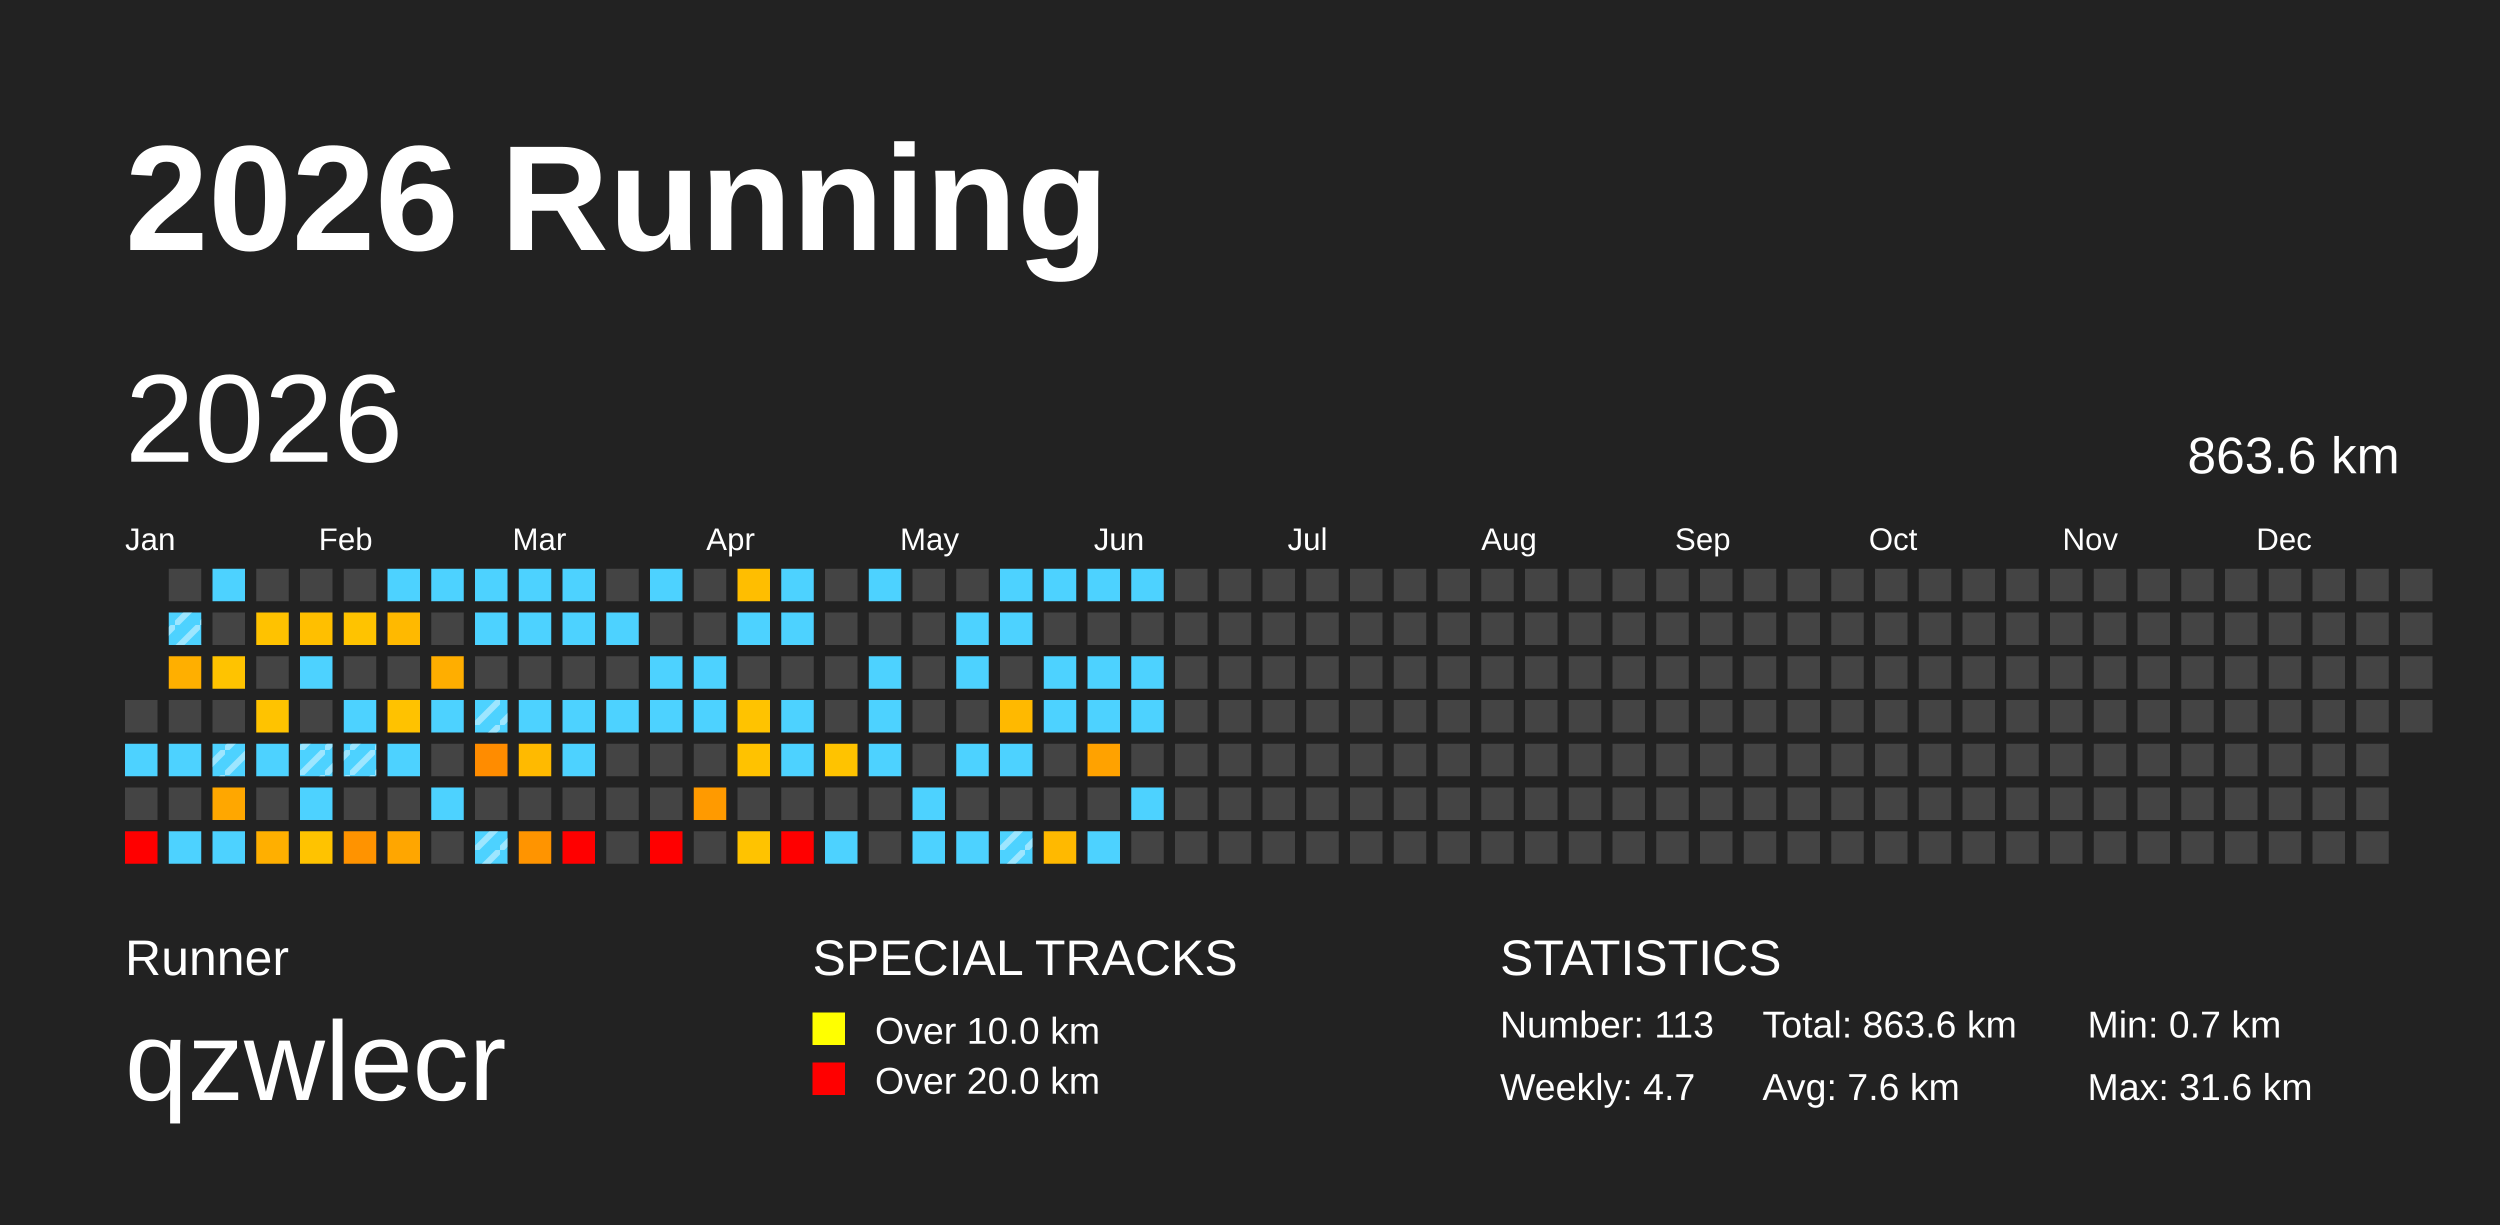
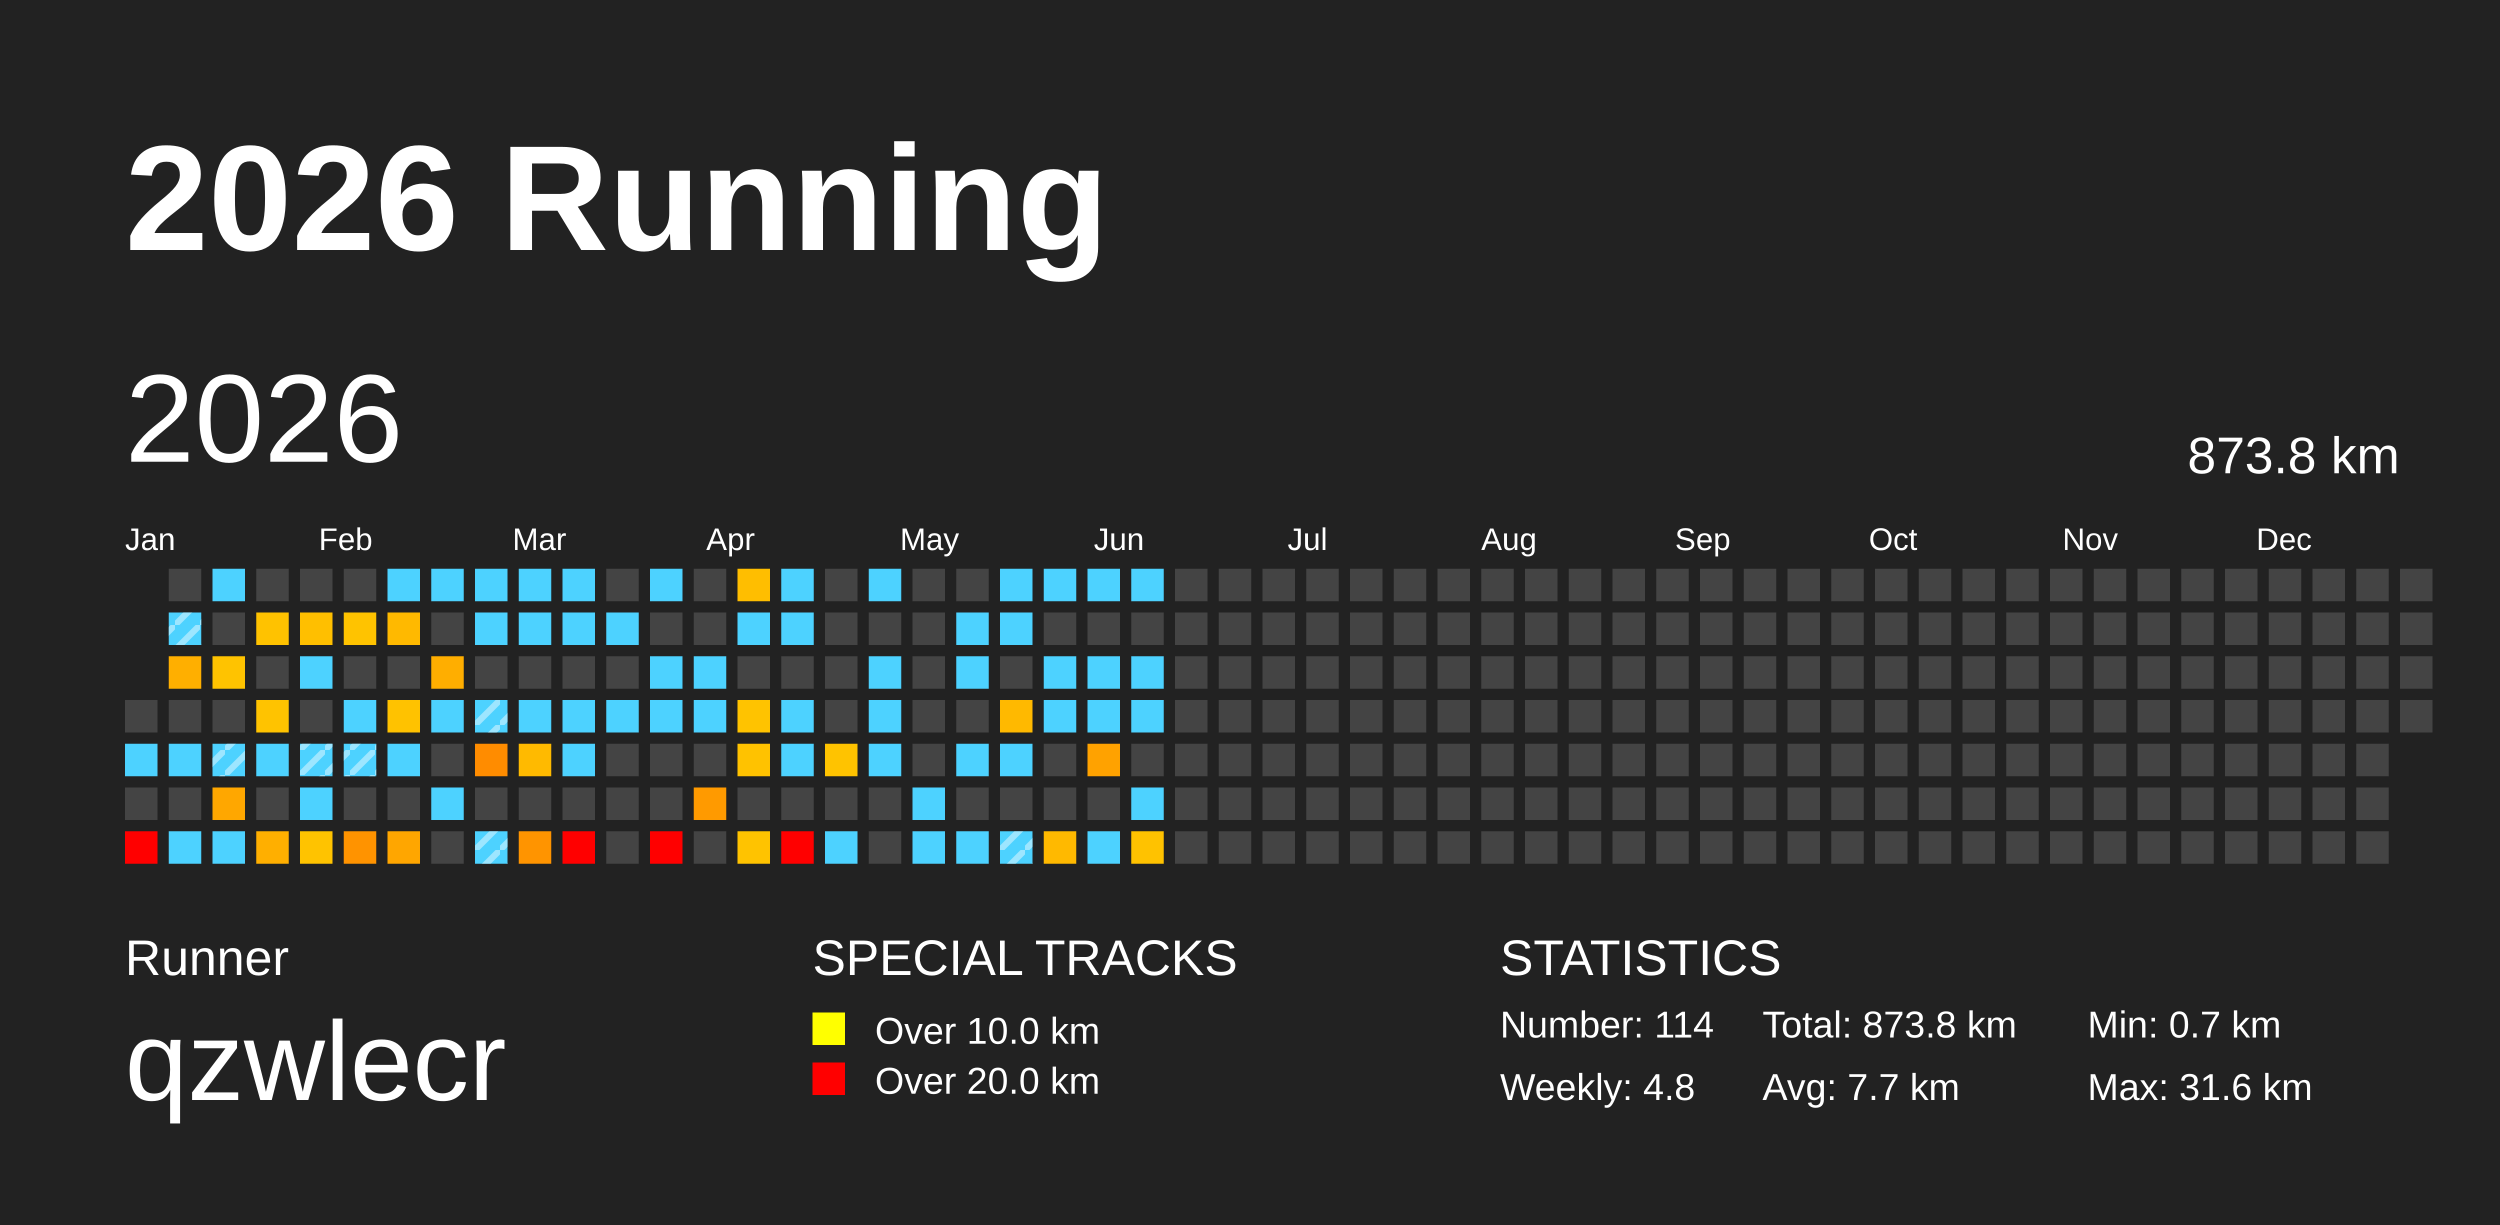
<svg xmlns="http://www.w3.org/2000/svg" baseProfile="full" height="98mm" version="1.1" viewBox="0,0,200,98" width="200mm">
  <defs>
    <pattern height="2" id="indoor-stripe" patternUnits="userSpaceOnUse" width="2">
      <line stroke="white" stroke-opacity="0.45" stroke-width="0.5" x1="0" x2="2" y1="2" y2="0" />
    </pattern>
  </defs>
  <rect fill="#222222" height="98" width="200" x="0" y="0" />
  <text fill="#FFFFFF" style="font-size:12px; font-family:Arial; font-weight:bold;" x="10" y="20">2026 Running</text>
  <text fill="#FFFFFF" style="font-size:4px; font-family:Arial" x="10" y="78">Runner</text>
  <text fill="#FFFFFF" style="font-size:9px; font-family:Arial" x="10" y="88">qzwlecr</text>
  <text fill="#FFFFFF" style="font-size:4px; font-family:Arial" x="65" y="78">SPECIAL TRACKS</text>
  <rect fill="yellow" height="2.6" width="2.6" x="65" y="81" />
  <text fill="#FFFFFF" style="font-size:3px; font-family:Arial" x="70" y="83.5">Over 10.0 km</text>
  <rect fill="red" height="2.6" width="2.6" x="65" y="85" />
  <text fill="#FFFFFF" style="font-size:3px; font-family:Arial" x="70" y="87.5">Over 20.0 km</text>
  <text fill="#FFFFFF" style="font-size:4px; font-family:Arial" x="120" y="78">STATISTICS</text>
-   <text fill="#FFFFFF" style="font-size:3px; font-family:Arial" x="120" y="83">Number: 113</text>
-   <text fill="#FFFFFF" style="font-size:3px; font-family:Arial" x="120" y="88">Weekly: 4.7</text>
-   <text fill="#FFFFFF" style="font-size:3px; font-family:Arial" x="141" y="83">Total: 863.6 km</text>
-   <text fill="#FFFFFF" style="font-size:3px; font-family:Arial" x="141" y="88">Avg: 7.6 km</text>
+   <text fill="#FFFFFF" style="font-size:3px; font-family:Arial" x="120" y="83">Number: 114</text>
+   <text fill="#FFFFFF" style="font-size:3px; font-family:Arial" x="120" y="88">Weekly: 4.8</text>
+   <text fill="#FFFFFF" style="font-size:3px; font-family:Arial" x="141" y="83">Total: 873.8 km</text>
+   <text fill="#FFFFFF" style="font-size:3px; font-family:Arial" x="141" y="88">Avg: 7.7 km</text>
  <text fill="#FFFFFF" style="font-size:3px; font-family:Arial" x="167" y="83">Min: 0.7 km</text>
  <text fill="#FFFFFF" style="font-size:3px; font-family:Arial" x="167" y="88">Max: 31.6 km</text>
  <text dominant-baseline="hanging" fill="#FFFFFF" style="font-size:10.0px; font-family:Arial;" x="10" y="30">2026</text>
-   <text dominant-baseline="hanging" fill="#FFFFFF" style="font-size:4.125px; font-family:Arial;" x="175" y="35">863.6 km</text>
+   <text dominant-baseline="hanging" fill="#FFFFFF" style="font-size:4.125px; font-family:Arial;" x="175" y="35">873.8 km</text>
  <text fill="#FFFFFF" style="font-size:2.5px; font-family:Arial" x="10.0" y="44">Jan</text>
  <text fill="#FFFFFF" style="font-size:2.5px; font-family:Arial" x="25.5" y="44">Feb</text>
  <text fill="#FFFFFF" style="font-size:2.5px; font-family:Arial" x="41.0" y="44">Mar</text>
  <text fill="#FFFFFF" style="font-size:2.5px; font-family:Arial" x="56.5" y="44">Apr</text>
  <text fill="#FFFFFF" style="font-size:2.5px; font-family:Arial" x="72.0" y="44">May</text>
  <text fill="#FFFFFF" style="font-size:2.5px; font-family:Arial" x="87.5" y="44">Jun</text>
  <text fill="#FFFFFF" style="font-size:2.5px; font-family:Arial" x="103.0" y="44">Jul</text>
  <text fill="#FFFFFF" style="font-size:2.5px; font-family:Arial" x="118.5" y="44">Aug</text>
  <text fill="#FFFFFF" style="font-size:2.5px; font-family:Arial" x="134.0" y="44">Sep</text>
  <text fill="#FFFFFF" style="font-size:2.5px; font-family:Arial" x="149.5" y="44">Oct</text>
  <text fill="#FFFFFF" style="font-size:2.5px; font-family:Arial" x="165.0" y="44">Nov</text>
  <text fill="#FFFFFF" style="font-size:2.5px; font-family:Arial" x="180.5" y="44">Dec</text>
  <rect fill="#444444" height="2.6" width="2.6" x="10.0" y="56.0" />
  <rect fill="#4dd2ff" height="2.6" width="2.6" x="10.0" y="59.5" />
  <rect fill="#444444" height="2.6" width="2.6" x="10.0" y="63.0" />
  <rect fill="red" height="2.6" width="2.6" x="10.0" y="66.5" />
  <rect fill="#444444" height="2.6" width="2.6" x="13.5" y="45.5" />
  <rect fill="#4dd2ff" height="2.6" width="2.6" x="13.5" y="49.0" />
  <rect fill="url(#indoor-stripe)" height="2.6" style="pointer-events: none;" width="2.6" x="13.5" y="49.0" />
  <rect fill="#ffaf00" height="2.6" width="2.6" x="13.5" y="52.5" />
  <rect fill="#444444" height="2.6" width="2.6" x="13.5" y="56.0" />
  <rect fill="#4dd2ff" height="2.6" width="2.6" x="13.5" y="59.5" />
  <rect fill="#444444" height="2.6" width="2.6" x="13.5" y="63.0" />
  <rect fill="#4dd2ff" height="2.6" width="2.6" x="13.5" y="66.5" />
  <rect fill="#4dd2ff" height="2.6" width="2.6" x="17.0" y="45.5" />
  <rect fill="#444444" height="2.6" width="2.6" x="17.0" y="49.0" />
  <rect fill="#ffc300" height="2.6" width="2.6" x="17.0" y="52.5" />
  <rect fill="#444444" height="2.6" width="2.6" x="17.0" y="56.0" />
  <rect fill="#4dd2ff" height="2.6" width="2.6" x="17.0" y="59.5" />
  <rect fill="url(#indoor-stripe)" height="2.6" style="pointer-events: none;" width="2.6" x="17.0" y="59.5" />
  <rect fill="#ffa700" height="2.6" width="2.6" x="17.0" y="63.0" />
  <rect fill="#4dd2ff" height="2.6" width="2.6" x="17.0" y="66.5" />
  <rect fill="#444444" height="2.6" width="2.6" x="20.5" y="45.5" />
  <rect fill="#ffc200" height="2.6" width="2.6" x="20.5" y="49.0" />
  <rect fill="#444444" height="2.6" width="2.6" x="20.5" y="52.5" />
  <rect fill="#ffc300" height="2.6" width="2.6" x="20.5" y="56.0" />
  <rect fill="#4dd2ff" height="2.6" width="2.6" x="20.5" y="59.5" />
  <rect fill="#444444" height="2.6" width="2.6" x="20.5" y="63.0" />
  <rect fill="#ffaf00" height="2.6" width="2.6" x="20.5" y="66.5" />
  <rect fill="#444444" height="2.6" width="2.6" x="24.0" y="45.5" />
  <rect fill="#ffbf00" height="2.6" width="2.6" x="24.0" y="49.0" />
  <rect fill="#4dd2ff" height="2.6" width="2.6" x="24.0" y="52.5" />
  <rect fill="#444444" height="2.6" width="2.6" x="24.0" y="56.0" />
  <rect fill="#4dd2ff" height="2.6" width="2.6" x="24.0" y="59.5" />
  <rect fill="url(#indoor-stripe)" height="2.6" style="pointer-events: none;" width="2.6" x="24.0" y="59.5" />
  <rect fill="#4dd2ff" height="2.6" width="2.6" x="24.0" y="63.0" />
  <rect fill="#ffc300" height="2.6" width="2.6" x="24.0" y="66.5" />
  <rect fill="#444444" height="2.6" width="2.6" x="27.5" y="45.5" />
  <rect fill="#ffc300" height="2.6" width="2.6" x="27.5" y="49.0" />
  <rect fill="#444444" height="2.6" width="2.6" x="27.5" y="52.5" />
  <rect fill="#4dd2ff" height="2.6" width="2.6" x="27.5" y="56.0" />
  <rect fill="#4dd2ff" height="2.6" width="2.6" x="27.5" y="59.5" />
  <rect fill="url(#indoor-stripe)" height="2.6" style="pointer-events: none;" width="2.6" x="27.5" y="59.5" />
  <rect fill="#444444" height="2.6" width="2.6" x="27.5" y="63.0" />
  <rect fill="#ff9300" height="2.6" width="2.6" x="27.5" y="66.5" />
  <rect fill="#4dd2ff" height="2.6" width="2.6" x="31.0" y="45.5" />
  <rect fill="#ffb900" height="2.6" width="2.6" x="31.0" y="49.0" />
  <rect fill="#444444" height="2.6" width="2.6" x="31.0" y="52.5" />
  <rect fill="#ffc200" height="2.6" width="2.6" x="31.0" y="56.0" />
  <rect fill="#4dd2ff" height="2.6" width="2.6" x="31.0" y="59.5" />
  <rect fill="#444444" height="2.6" width="2.6" x="31.0" y="63.0" />
  <rect fill="#ffa600" height="2.6" width="2.6" x="31.0" y="66.5" />
  <rect fill="#4dd2ff" height="2.6" width="2.6" x="34.5" y="45.5" />
  <rect fill="#444444" height="2.6" width="2.6" x="34.5" y="49.0" />
  <rect fill="#ffae00" height="2.6" width="2.6" x="34.5" y="52.5" />
  <rect fill="#4dd2ff" height="2.6" width="2.6" x="34.5" y="56.0" />
  <rect fill="#444444" height="2.6" width="2.6" x="34.5" y="59.5" />
  <rect fill="#4dd2ff" height="2.6" width="2.6" x="34.5" y="63.0" />
  <rect fill="#444444" height="2.6" width="2.6" x="34.5" y="66.5" />
  <rect fill="#4dd2ff" height="2.6" width="2.6" x="38.0" y="45.5" />
  <rect fill="#4dd2ff" height="2.6" width="2.6" x="38.0" y="49.0" />
  <rect fill="#444444" height="2.6" width="2.6" x="38.0" y="52.5" />
  <rect fill="#4dd2ff" height="2.6" width="2.6" x="38.0" y="56.0" />
  <rect fill="url(#indoor-stripe)" height="2.6" style="pointer-events: none;" width="2.6" x="38.0" y="56.0" />
  <rect fill="#ff8c00" height="2.6" width="2.6" x="38.0" y="59.5" />
  <rect fill="#444444" height="2.6" width="2.6" x="38.0" y="63.0" />
  <rect fill="#4dd2ff" height="2.6" width="2.6" x="38.0" y="66.5" />
  <rect fill="url(#indoor-stripe)" height="2.6" style="pointer-events: none;" width="2.6" x="38.0" y="66.5" />
  <rect fill="#4dd2ff" height="2.6" width="2.6" x="41.5" y="45.5" />
  <rect fill="#4dd2ff" height="2.6" width="2.6" x="41.5" y="49.0" />
  <rect fill="#444444" height="2.6" width="2.6" x="41.5" y="52.5" />
  <rect fill="#4dd2ff" height="2.6" width="2.6" x="41.5" y="56.0" />
  <rect fill="#ffba00" height="2.6" width="2.6" x="41.5" y="59.5" />
  <rect fill="#444444" height="2.6" width="2.6" x="41.5" y="63.0" />
  <rect fill="#ff9400" height="2.6" width="2.6" x="41.5" y="66.5" />
  <rect fill="#4dd2ff" height="2.6" width="2.6" x="45.0" y="45.5" />
  <rect fill="#4dd2ff" height="2.6" width="2.6" x="45.0" y="49.0" />
  <rect fill="#444444" height="2.6" width="2.6" x="45.0" y="52.5" />
  <rect fill="#4dd2ff" height="2.6" width="2.6" x="45.0" y="56.0" />
  <rect fill="#4dd2ff" height="2.6" width="2.6" x="45.0" y="59.5" />
  <rect fill="#444444" height="2.6" width="2.6" x="45.0" y="63.0" />
  <rect fill="red" height="2.6" width="2.6" x="45.0" y="66.5" />
  <rect fill="#444444" height="2.6" width="2.6" x="48.5" y="45.5" />
  <rect fill="#4dd2ff" height="2.6" width="2.6" x="48.5" y="49.0" />
  <rect fill="#444444" height="2.6" width="2.6" x="48.5" y="52.5" />
  <rect fill="#4dd2ff" height="2.6" width="2.6" x="48.5" y="56.0" />
  <rect fill="#444444" height="2.6" width="2.6" x="48.5" y="59.5" />
  <rect fill="#444444" height="2.6" width="2.6" x="48.5" y="63.0" />
  <rect fill="#444444" height="2.6" width="2.6" x="48.5" y="66.5" />
  <rect fill="#4dd2ff" height="2.6" width="2.6" x="52.0" y="45.5" />
  <rect fill="#444444" height="2.6" width="2.6" x="52.0" y="49.0" />
  <rect fill="#4dd2ff" height="2.6" width="2.6" x="52.0" y="52.5" />
  <rect fill="#4dd2ff" height="2.6" width="2.6" x="52.0" y="56.0" />
  <rect fill="#444444" height="2.6" width="2.6" x="52.0" y="59.5" />
  <rect fill="#444444" height="2.6" width="2.6" x="52.0" y="63.0" />
  <rect fill="red" height="2.6" width="2.6" x="52.0" y="66.5" />
  <rect fill="#444444" height="2.6" width="2.6" x="55.5" y="45.5" />
  <rect fill="#444444" height="2.6" width="2.6" x="55.5" y="49.0" />
  <rect fill="#4dd2ff" height="2.6" width="2.6" x="55.5" y="52.5" />
  <rect fill="#4dd2ff" height="2.6" width="2.6" x="55.5" y="56.0" />
  <rect fill="#444444" height="2.6" width="2.6" x="55.5" y="59.5" />
  <rect fill="#ff9a00" height="2.6" width="2.6" x="55.5" y="63.0" />
  <rect fill="#444444" height="2.6" width="2.6" x="55.5" y="66.5" />
  <rect fill="#ffbe00" height="2.6" width="2.6" x="59.0" y="45.5" />
  <rect fill="#4dd2ff" height="2.6" width="2.6" x="59.0" y="49.0" />
  <rect fill="#444444" height="2.6" width="2.6" x="59.0" y="52.5" />
  <rect fill="#ffc300" height="2.6" width="2.6" x="59.0" y="56.0" />
  <rect fill="#ffc200" height="2.6" width="2.6" x="59.0" y="59.5" />
  <rect fill="#444444" height="2.6" width="2.6" x="59.0" y="63.0" />
  <rect fill="#ffc300" height="2.6" width="2.6" x="59.0" y="66.5" />
  <rect fill="#4dd2ff" height="2.6" width="2.6" x="62.5" y="45.5" />
  <rect fill="#4dd2ff" height="2.6" width="2.6" x="62.5" y="49.0" />
  <rect fill="#444444" height="2.6" width="2.6" x="62.5" y="52.5" />
  <rect fill="#4dd2ff" height="2.6" width="2.6" x="62.5" y="56.0" />
  <rect fill="#4dd2ff" height="2.6" width="2.6" x="62.5" y="59.5" />
  <rect fill="#444444" height="2.6" width="2.6" x="62.5" y="63.0" />
  <rect fill="red" height="2.6" width="2.6" x="62.5" y="66.5" />
  <rect fill="#444444" height="2.6" width="2.6" x="66.0" y="45.5" />
  <rect fill="#444444" height="2.6" width="2.6" x="66.0" y="49.0" />
  <rect fill="#444444" height="2.6" width="2.6" x="66.0" y="52.5" />
  <rect fill="#444444" height="2.6" width="2.6" x="66.0" y="56.0" />
  <rect fill="#ffc300" height="2.6" width="2.6" x="66.0" y="59.5" />
  <rect fill="#444444" height="2.6" width="2.6" x="66.0" y="63.0" />
  <rect fill="#4dd2ff" height="2.6" width="2.6" x="66.0" y="66.5" />
  <rect fill="#4dd2ff" height="2.6" width="2.6" x="69.5" y="45.5" />
  <rect fill="#444444" height="2.6" width="2.6" x="69.5" y="49.0" />
  <rect fill="#4dd2ff" height="2.6" width="2.6" x="69.5" y="52.5" />
  <rect fill="#4dd2ff" height="2.6" width="2.6" x="69.5" y="56.0" />
  <rect fill="#4dd2ff" height="2.6" width="2.6" x="69.5" y="59.5" />
  <rect fill="#444444" height="2.6" width="2.6" x="69.5" y="63.0" />
  <rect fill="#444444" height="2.6" width="2.6" x="69.5" y="66.5" />
  <rect fill="#444444" height="2.6" width="2.6" x="73.0" y="45.5" />
  <rect fill="#444444" height="2.6" width="2.6" x="73.0" y="49.0" />
  <rect fill="#444444" height="2.6" width="2.6" x="73.0" y="52.5" />
  <rect fill="#444444" height="2.6" width="2.6" x="73.0" y="56.0" />
  <rect fill="#444444" height="2.6" width="2.6" x="73.0" y="59.5" />
  <rect fill="#4dd2ff" height="2.6" width="2.6" x="73.0" y="63.0" />
  <rect fill="#4dd2ff" height="2.6" width="2.6" x="73.0" y="66.5" />
  <rect fill="#444444" height="2.6" width="2.6" x="76.5" y="45.5" />
  <rect fill="#4dd2ff" height="2.6" width="2.6" x="76.5" y="49.0" />
  <rect fill="#4dd2ff" height="2.6" width="2.6" x="76.5" y="52.5" />
  <rect fill="#444444" height="2.6" width="2.6" x="76.5" y="56.0" />
  <rect fill="#4dd2ff" height="2.6" width="2.6" x="76.5" y="59.5" />
  <rect fill="#444444" height="2.6" width="2.6" x="76.5" y="63.0" />
  <rect fill="#4dd2ff" height="2.6" width="2.6" x="76.5" y="66.5" />
  <rect fill="#4dd2ff" height="2.6" width="2.6" x="80.0" y="45.5" />
  <rect fill="#4dd2ff" height="2.6" width="2.6" x="80.0" y="49.0" />
  <rect fill="#444444" height="2.6" width="2.6" x="80.0" y="52.5" />
  <rect fill="#ffb900" height="2.6" width="2.6" x="80.0" y="56.0" />
  <rect fill="#4dd2ff" height="2.6" width="2.6" x="80.0" y="59.5" />
  <rect fill="#444444" height="2.6" width="2.6" x="80.0" y="63.0" />
  <rect fill="#4dd2ff" height="2.6" width="2.6" x="80.0" y="66.5" />
  <rect fill="url(#indoor-stripe)" height="2.6" style="pointer-events: none;" width="2.6" x="80.0" y="66.5" />
  <rect fill="#4dd2ff" height="2.6" width="2.6" x="83.5" y="45.5" />
  <rect fill="#444444" height="2.6" width="2.6" x="83.5" y="49.0" />
  <rect fill="#4dd2ff" height="2.6" width="2.6" x="83.5" y="52.5" />
  <rect fill="#4dd2ff" height="2.6" width="2.6" x="83.5" y="56.0" />
  <rect fill="#444444" height="2.6" width="2.6" x="83.5" y="59.5" />
  <rect fill="#444444" height="2.6" width="2.6" x="83.5" y="63.0" />
  <rect fill="#ffb900" height="2.6" width="2.6" x="83.5" y="66.5" />
  <rect fill="#4dd2ff" height="2.6" width="2.6" x="87.0" y="45.5" />
  <rect fill="#444444" height="2.6" width="2.6" x="87.0" y="49.0" />
  <rect fill="#4dd2ff" height="2.6" width="2.6" x="87.0" y="52.5" />
  <rect fill="#4dd2ff" height="2.6" width="2.6" x="87.0" y="56.0" />
  <rect fill="#ffa200" height="2.6" width="2.6" x="87.0" y="59.5" />
  <rect fill="#444444" height="2.6" width="2.6" x="87.0" y="63.0" />
  <rect fill="#4dd2ff" height="2.6" width="2.6" x="87.0" y="66.5" />
  <rect fill="#4dd2ff" height="2.6" width="2.6" x="90.5" y="45.5" />
  <rect fill="#444444" height="2.6" width="2.6" x="90.5" y="49.0" />
  <rect fill="#4dd2ff" height="2.6" width="2.6" x="90.5" y="52.5" />
  <rect fill="#4dd2ff" height="2.6" width="2.6" x="90.5" y="56.0" />
  <rect fill="#444444" height="2.6" width="2.6" x="90.5" y="59.5" />
  <rect fill="#4dd2ff" height="2.6" width="2.6" x="90.5" y="63.0" />
-   <rect fill="#444444" height="2.6" width="2.6" x="90.5" y="66.5" />
+   <rect fill="#ffc200" height="2.6" width="2.6" x="90.5" y="66.5" />
  <rect fill="#444444" height="2.6" width="2.6" x="94.0" y="45.5" />
  <rect fill="#444444" height="2.6" width="2.6" x="94.0" y="49.0" />
  <rect fill="#444444" height="2.6" width="2.6" x="94.0" y="52.5" />
  <rect fill="#444444" height="2.6" width="2.6" x="94.0" y="56.0" />
  <rect fill="#444444" height="2.6" width="2.6" x="94.0" y="59.5" />
  <rect fill="#444444" height="2.6" width="2.6" x="94.0" y="63.0" />
  <rect fill="#444444" height="2.6" width="2.6" x="94.0" y="66.5" />
  <rect fill="#444444" height="2.6" width="2.6" x="97.5" y="45.5" />
  <rect fill="#444444" height="2.6" width="2.6" x="97.5" y="49.0" />
  <rect fill="#444444" height="2.6" width="2.6" x="97.5" y="52.5" />
  <rect fill="#444444" height="2.6" width="2.6" x="97.5" y="56.0" />
  <rect fill="#444444" height="2.6" width="2.6" x="97.5" y="59.5" />
  <rect fill="#444444" height="2.6" width="2.6" x="97.5" y="63.0" />
  <rect fill="#444444" height="2.6" width="2.6" x="97.5" y="66.5" />
  <rect fill="#444444" height="2.6" width="2.6" x="101.0" y="45.5" />
  <rect fill="#444444" height="2.6" width="2.6" x="101.0" y="49.0" />
  <rect fill="#444444" height="2.6" width="2.6" x="101.0" y="52.5" />
  <rect fill="#444444" height="2.6" width="2.6" x="101.0" y="56.0" />
  <rect fill="#444444" height="2.6" width="2.6" x="101.0" y="59.5" />
  <rect fill="#444444" height="2.6" width="2.6" x="101.0" y="63.0" />
  <rect fill="#444444" height="2.6" width="2.6" x="101.0" y="66.5" />
  <rect fill="#444444" height="2.6" width="2.6" x="104.5" y="45.5" />
  <rect fill="#444444" height="2.6" width="2.6" x="104.5" y="49.0" />
  <rect fill="#444444" height="2.6" width="2.6" x="104.5" y="52.5" />
  <rect fill="#444444" height="2.6" width="2.6" x="104.5" y="56.0" />
  <rect fill="#444444" height="2.6" width="2.6" x="104.5" y="59.5" />
  <rect fill="#444444" height="2.6" width="2.6" x="104.5" y="63.0" />
  <rect fill="#444444" height="2.6" width="2.6" x="104.5" y="66.5" />
  <rect fill="#444444" height="2.6" width="2.6" x="108.0" y="45.5" />
  <rect fill="#444444" height="2.6" width="2.6" x="108.0" y="49.0" />
  <rect fill="#444444" height="2.6" width="2.6" x="108.0" y="52.5" />
  <rect fill="#444444" height="2.6" width="2.6" x="108.0" y="56.0" />
  <rect fill="#444444" height="2.6" width="2.6" x="108.0" y="59.5" />
  <rect fill="#444444" height="2.6" width="2.6" x="108.0" y="63.0" />
  <rect fill="#444444" height="2.6" width="2.6" x="108.0" y="66.5" />
  <rect fill="#444444" height="2.6" width="2.6" x="111.5" y="45.5" />
  <rect fill="#444444" height="2.6" width="2.6" x="111.5" y="49.0" />
  <rect fill="#444444" height="2.6" width="2.6" x="111.5" y="52.5" />
  <rect fill="#444444" height="2.6" width="2.6" x="111.5" y="56.0" />
  <rect fill="#444444" height="2.6" width="2.6" x="111.5" y="59.5" />
  <rect fill="#444444" height="2.6" width="2.6" x="111.5" y="63.0" />
  <rect fill="#444444" height="2.6" width="2.6" x="111.5" y="66.5" />
  <rect fill="#444444" height="2.6" width="2.6" x="115.0" y="45.5" />
  <rect fill="#444444" height="2.6" width="2.6" x="115.0" y="49.0" />
  <rect fill="#444444" height="2.6" width="2.6" x="115.0" y="52.5" />
  <rect fill="#444444" height="2.6" width="2.6" x="115.0" y="56.0" />
  <rect fill="#444444" height="2.6" width="2.6" x="115.0" y="59.5" />
  <rect fill="#444444" height="2.6" width="2.6" x="115.0" y="63.0" />
  <rect fill="#444444" height="2.6" width="2.6" x="115.0" y="66.5" />
  <rect fill="#444444" height="2.6" width="2.6" x="118.5" y="45.5" />
  <rect fill="#444444" height="2.6" width="2.6" x="118.5" y="49.0" />
  <rect fill="#444444" height="2.6" width="2.6" x="118.5" y="52.5" />
  <rect fill="#444444" height="2.6" width="2.6" x="118.5" y="56.0" />
  <rect fill="#444444" height="2.6" width="2.6" x="118.5" y="59.5" />
  <rect fill="#444444" height="2.6" width="2.6" x="118.5" y="63.0" />
  <rect fill="#444444" height="2.6" width="2.6" x="118.5" y="66.5" />
  <rect fill="#444444" height="2.6" width="2.6" x="122.0" y="45.5" />
  <rect fill="#444444" height="2.6" width="2.6" x="122.0" y="49.0" />
  <rect fill="#444444" height="2.6" width="2.6" x="122.0" y="52.5" />
  <rect fill="#444444" height="2.6" width="2.6" x="122.0" y="56.0" />
  <rect fill="#444444" height="2.6" width="2.6" x="122.0" y="59.5" />
  <rect fill="#444444" height="2.6" width="2.6" x="122.0" y="63.0" />
  <rect fill="#444444" height="2.6" width="2.6" x="122.0" y="66.5" />
  <rect fill="#444444" height="2.6" width="2.6" x="125.5" y="45.5" />
  <rect fill="#444444" height="2.6" width="2.6" x="125.5" y="49.0" />
  <rect fill="#444444" height="2.6" width="2.6" x="125.5" y="52.5" />
  <rect fill="#444444" height="2.6" width="2.6" x="125.5" y="56.0" />
  <rect fill="#444444" height="2.6" width="2.6" x="125.5" y="59.5" />
  <rect fill="#444444" height="2.6" width="2.6" x="125.5" y="63.0" />
  <rect fill="#444444" height="2.6" width="2.6" x="125.5" y="66.5" />
  <rect fill="#444444" height="2.6" width="2.6" x="129.0" y="45.5" />
  <rect fill="#444444" height="2.6" width="2.6" x="129.0" y="49.0" />
  <rect fill="#444444" height="2.6" width="2.6" x="129.0" y="52.5" />
  <rect fill="#444444" height="2.6" width="2.6" x="129.0" y="56.0" />
  <rect fill="#444444" height="2.6" width="2.6" x="129.0" y="59.5" />
  <rect fill="#444444" height="2.6" width="2.6" x="129.0" y="63.0" />
  <rect fill="#444444" height="2.6" width="2.6" x="129.0" y="66.5" />
  <rect fill="#444444" height="2.6" width="2.6" x="132.5" y="45.5" />
  <rect fill="#444444" height="2.6" width="2.6" x="132.5" y="49.0" />
  <rect fill="#444444" height="2.6" width="2.6" x="132.5" y="52.5" />
  <rect fill="#444444" height="2.6" width="2.6" x="132.5" y="56.0" />
  <rect fill="#444444" height="2.6" width="2.6" x="132.5" y="59.5" />
  <rect fill="#444444" height="2.6" width="2.6" x="132.5" y="63.0" />
  <rect fill="#444444" height="2.6" width="2.6" x="132.5" y="66.5" />
  <rect fill="#444444" height="2.6" width="2.6" x="136.0" y="45.5" />
  <rect fill="#444444" height="2.6" width="2.6" x="136.0" y="49.0" />
  <rect fill="#444444" height="2.6" width="2.6" x="136.0" y="52.5" />
  <rect fill="#444444" height="2.6" width="2.6" x="136.0" y="56.0" />
  <rect fill="#444444" height="2.6" width="2.6" x="136.0" y="59.5" />
  <rect fill="#444444" height="2.6" width="2.6" x="136.0" y="63.0" />
  <rect fill="#444444" height="2.6" width="2.6" x="136.0" y="66.5" />
  <rect fill="#444444" height="2.6" width="2.6" x="139.5" y="45.5" />
  <rect fill="#444444" height="2.6" width="2.6" x="139.5" y="49.0" />
  <rect fill="#444444" height="2.6" width="2.6" x="139.5" y="52.5" />
  <rect fill="#444444" height="2.6" width="2.6" x="139.5" y="56.0" />
  <rect fill="#444444" height="2.6" width="2.6" x="139.5" y="59.5" />
  <rect fill="#444444" height="2.6" width="2.6" x="139.5" y="63.0" />
  <rect fill="#444444" height="2.6" width="2.6" x="139.5" y="66.5" />
  <rect fill="#444444" height="2.6" width="2.6" x="143.0" y="45.5" />
  <rect fill="#444444" height="2.6" width="2.6" x="143.0" y="49.0" />
  <rect fill="#444444" height="2.6" width="2.6" x="143.0" y="52.5" />
  <rect fill="#444444" height="2.6" width="2.6" x="143.0" y="56.0" />
  <rect fill="#444444" height="2.6" width="2.6" x="143.0" y="59.5" />
  <rect fill="#444444" height="2.6" width="2.6" x="143.0" y="63.0" />
  <rect fill="#444444" height="2.6" width="2.6" x="143.0" y="66.5" />
  <rect fill="#444444" height="2.6" width="2.6" x="146.5" y="45.5" />
  <rect fill="#444444" height="2.6" width="2.6" x="146.5" y="49.0" />
  <rect fill="#444444" height="2.6" width="2.6" x="146.5" y="52.5" />
  <rect fill="#444444" height="2.6" width="2.6" x="146.5" y="56.0" />
  <rect fill="#444444" height="2.6" width="2.6" x="146.5" y="59.5" />
  <rect fill="#444444" height="2.6" width="2.6" x="146.5" y="63.0" />
  <rect fill="#444444" height="2.6" width="2.6" x="146.5" y="66.5" />
  <rect fill="#444444" height="2.6" width="2.6" x="150.0" y="45.5" />
  <rect fill="#444444" height="2.6" width="2.6" x="150.0" y="49.0" />
  <rect fill="#444444" height="2.6" width="2.6" x="150.0" y="52.5" />
  <rect fill="#444444" height="2.6" width="2.6" x="150.0" y="56.0" />
  <rect fill="#444444" height="2.6" width="2.6" x="150.0" y="59.5" />
  <rect fill="#444444" height="2.6" width="2.6" x="150.0" y="63.0" />
  <rect fill="#444444" height="2.6" width="2.6" x="150.0" y="66.5" />
  <rect fill="#444444" height="2.6" width="2.6" x="153.5" y="45.5" />
  <rect fill="#444444" height="2.6" width="2.6" x="153.5" y="49.0" />
  <rect fill="#444444" height="2.6" width="2.6" x="153.5" y="52.5" />
  <rect fill="#444444" height="2.6" width="2.6" x="153.5" y="56.0" />
  <rect fill="#444444" height="2.6" width="2.6" x="153.5" y="59.5" />
  <rect fill="#444444" height="2.6" width="2.6" x="153.5" y="63.0" />
  <rect fill="#444444" height="2.6" width="2.6" x="153.5" y="66.5" />
  <rect fill="#444444" height="2.6" width="2.6" x="157.0" y="45.5" />
  <rect fill="#444444" height="2.6" width="2.6" x="157.0" y="49.0" />
  <rect fill="#444444" height="2.6" width="2.6" x="157.0" y="52.5" />
  <rect fill="#444444" height="2.6" width="2.6" x="157.0" y="56.0" />
  <rect fill="#444444" height="2.6" width="2.6" x="157.0" y="59.5" />
  <rect fill="#444444" height="2.6" width="2.6" x="157.0" y="63.0" />
  <rect fill="#444444" height="2.6" width="2.6" x="157.0" y="66.5" />
  <rect fill="#444444" height="2.6" width="2.6" x="160.5" y="45.5" />
  <rect fill="#444444" height="2.6" width="2.6" x="160.5" y="49.0" />
  <rect fill="#444444" height="2.6" width="2.6" x="160.5" y="52.5" />
  <rect fill="#444444" height="2.6" width="2.6" x="160.5" y="56.0" />
  <rect fill="#444444" height="2.6" width="2.6" x="160.5" y="59.5" />
  <rect fill="#444444" height="2.6" width="2.6" x="160.5" y="63.0" />
  <rect fill="#444444" height="2.6" width="2.6" x="160.5" y="66.5" />
  <rect fill="#444444" height="2.6" width="2.6" x="164.0" y="45.5" />
  <rect fill="#444444" height="2.6" width="2.6" x="164.0" y="49.0" />
  <rect fill="#444444" height="2.6" width="2.6" x="164.0" y="52.5" />
  <rect fill="#444444" height="2.6" width="2.6" x="164.0" y="56.0" />
  <rect fill="#444444" height="2.6" width="2.6" x="164.0" y="59.5" />
  <rect fill="#444444" height="2.6" width="2.6" x="164.0" y="63.0" />
  <rect fill="#444444" height="2.6" width="2.6" x="164.0" y="66.5" />
  <rect fill="#444444" height="2.6" width="2.6" x="167.5" y="45.5" />
  <rect fill="#444444" height="2.6" width="2.6" x="167.5" y="49.0" />
  <rect fill="#444444" height="2.6" width="2.6" x="167.5" y="52.5" />
  <rect fill="#444444" height="2.6" width="2.6" x="167.5" y="56.0" />
  <rect fill="#444444" height="2.6" width="2.6" x="167.5" y="59.5" />
  <rect fill="#444444" height="2.6" width="2.6" x="167.5" y="63.0" />
  <rect fill="#444444" height="2.6" width="2.6" x="167.5" y="66.5" />
  <rect fill="#444444" height="2.6" width="2.6" x="171.0" y="45.5" />
  <rect fill="#444444" height="2.6" width="2.6" x="171.0" y="49.0" />
  <rect fill="#444444" height="2.6" width="2.6" x="171.0" y="52.5" />
  <rect fill="#444444" height="2.6" width="2.6" x="171.0" y="56.0" />
  <rect fill="#444444" height="2.6" width="2.6" x="171.0" y="59.5" />
  <rect fill="#444444" height="2.6" width="2.6" x="171.0" y="63.0" />
  <rect fill="#444444" height="2.6" width="2.6" x="171.0" y="66.5" />
  <rect fill="#444444" height="2.6" width="2.6" x="174.5" y="45.5" />
  <rect fill="#444444" height="2.6" width="2.6" x="174.5" y="49.0" />
  <rect fill="#444444" height="2.6" width="2.6" x="174.5" y="52.5" />
  <rect fill="#444444" height="2.6" width="2.6" x="174.5" y="56.0" />
  <rect fill="#444444" height="2.6" width="2.6" x="174.5" y="59.5" />
  <rect fill="#444444" height="2.6" width="2.6" x="174.5" y="63.0" />
  <rect fill="#444444" height="2.6" width="2.6" x="174.5" y="66.5" />
  <rect fill="#444444" height="2.6" width="2.6" x="178.0" y="45.5" />
  <rect fill="#444444" height="2.6" width="2.6" x="178.0" y="49.0" />
  <rect fill="#444444" height="2.6" width="2.6" x="178.0" y="52.5" />
  <rect fill="#444444" height="2.6" width="2.6" x="178.0" y="56.0" />
  <rect fill="#444444" height="2.6" width="2.6" x="178.0" y="59.5" />
  <rect fill="#444444" height="2.6" width="2.6" x="178.0" y="63.0" />
  <rect fill="#444444" height="2.6" width="2.6" x="178.0" y="66.5" />
  <rect fill="#444444" height="2.6" width="2.6" x="181.5" y="45.5" />
  <rect fill="#444444" height="2.6" width="2.6" x="181.5" y="49.0" />
  <rect fill="#444444" height="2.6" width="2.6" x="181.5" y="52.5" />
  <rect fill="#444444" height="2.6" width="2.6" x="181.5" y="56.0" />
  <rect fill="#444444" height="2.6" width="2.6" x="181.5" y="59.5" />
  <rect fill="#444444" height="2.6" width="2.6" x="181.5" y="63.0" />
  <rect fill="#444444" height="2.6" width="2.6" x="181.5" y="66.5" />
  <rect fill="#444444" height="2.6" width="2.6" x="185.0" y="45.5" />
  <rect fill="#444444" height="2.6" width="2.6" x="185.0" y="49.0" />
  <rect fill="#444444" height="2.6" width="2.6" x="185.0" y="52.5" />
  <rect fill="#444444" height="2.6" width="2.6" x="185.0" y="56.0" />
  <rect fill="#444444" height="2.6" width="2.6" x="185.0" y="59.5" />
  <rect fill="#444444" height="2.6" width="2.6" x="185.0" y="63.0" />
  <rect fill="#444444" height="2.6" width="2.6" x="185.0" y="66.5" />
  <rect fill="#444444" height="2.6" width="2.6" x="188.5" y="45.5" />
  <rect fill="#444444" height="2.6" width="2.6" x="188.5" y="49.0" />
  <rect fill="#444444" height="2.6" width="2.6" x="188.5" y="52.5" />
  <rect fill="#444444" height="2.6" width="2.6" x="188.5" y="56.0" />
  <rect fill="#444444" height="2.6" width="2.6" x="188.5" y="59.5" />
  <rect fill="#444444" height="2.6" width="2.6" x="188.5" y="63.0" />
  <rect fill="#444444" height="2.6" width="2.6" x="188.5" y="66.5" />
  <rect fill="#444444" height="2.6" width="2.6" x="192.0" y="45.5" />
  <rect fill="#444444" height="2.6" width="2.6" x="192.0" y="49.0" />
  <rect fill="#444444" height="2.6" width="2.6" x="192.0" y="52.5" />
  <rect fill="#444444" height="2.6" width="2.6" x="192.0" y="56.0" />
</svg>
